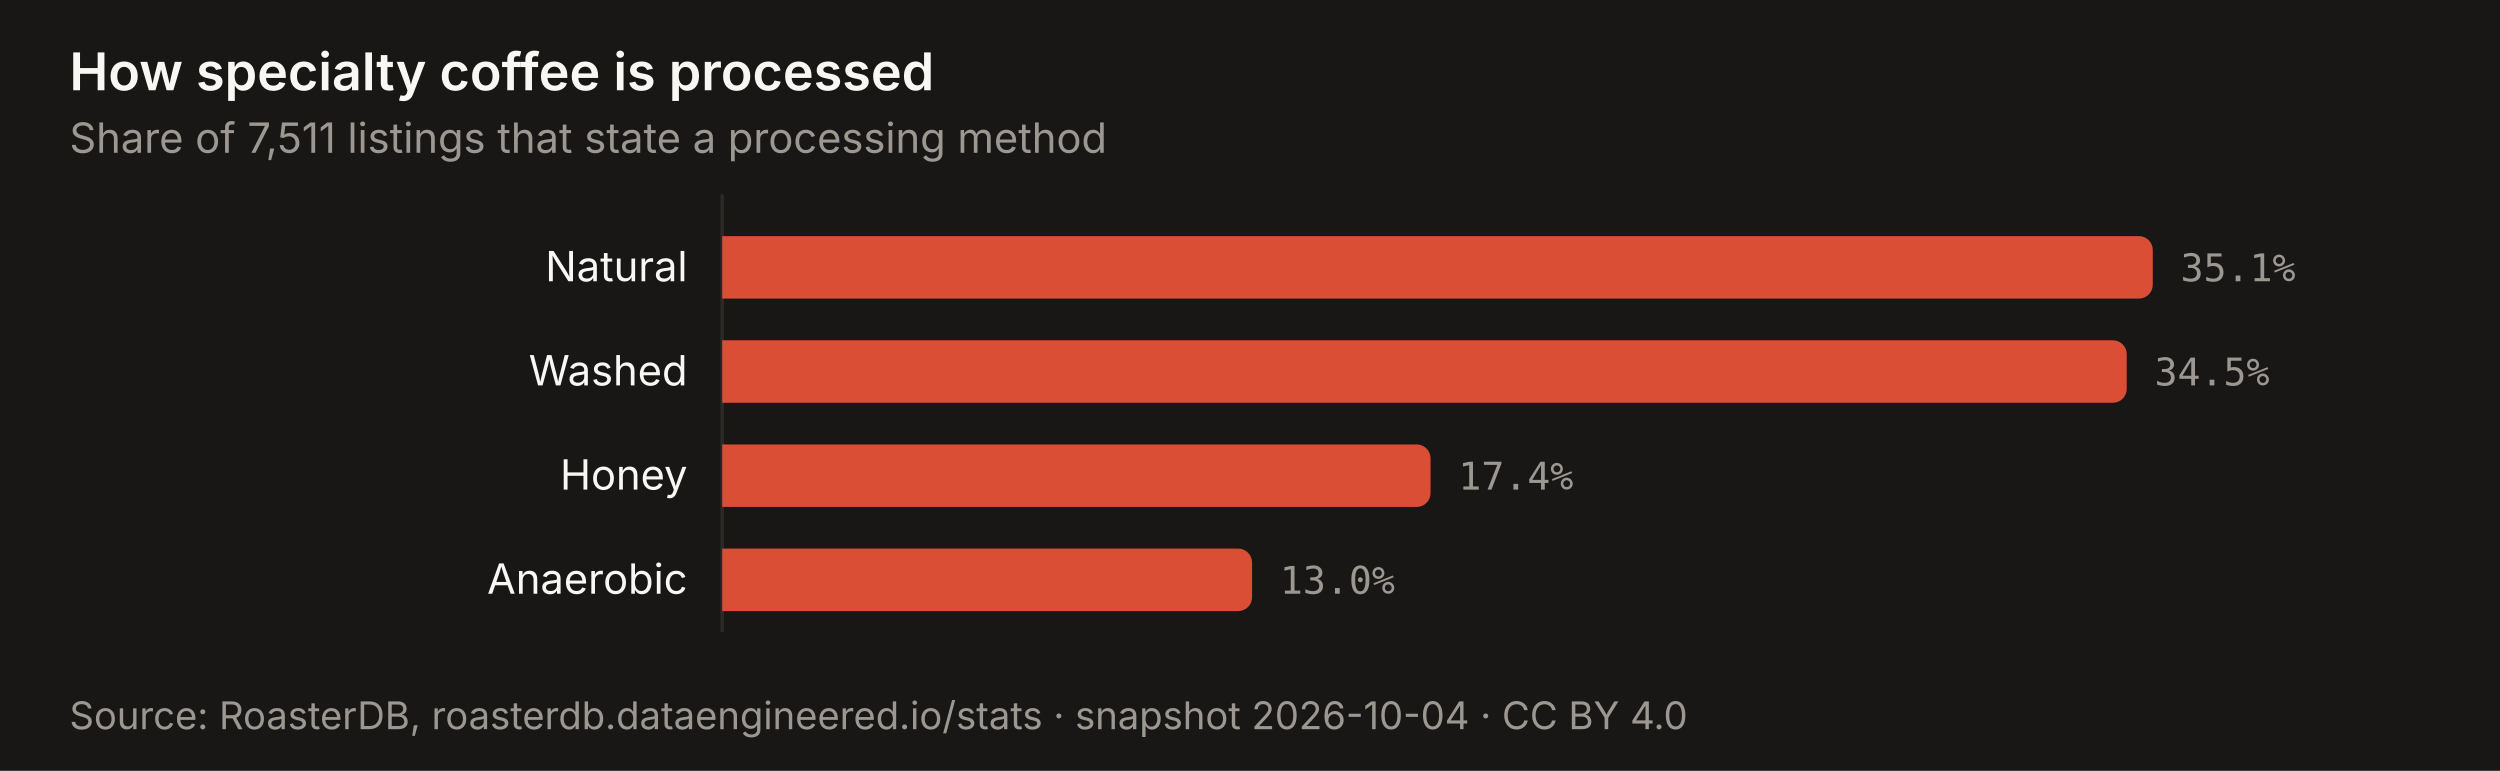
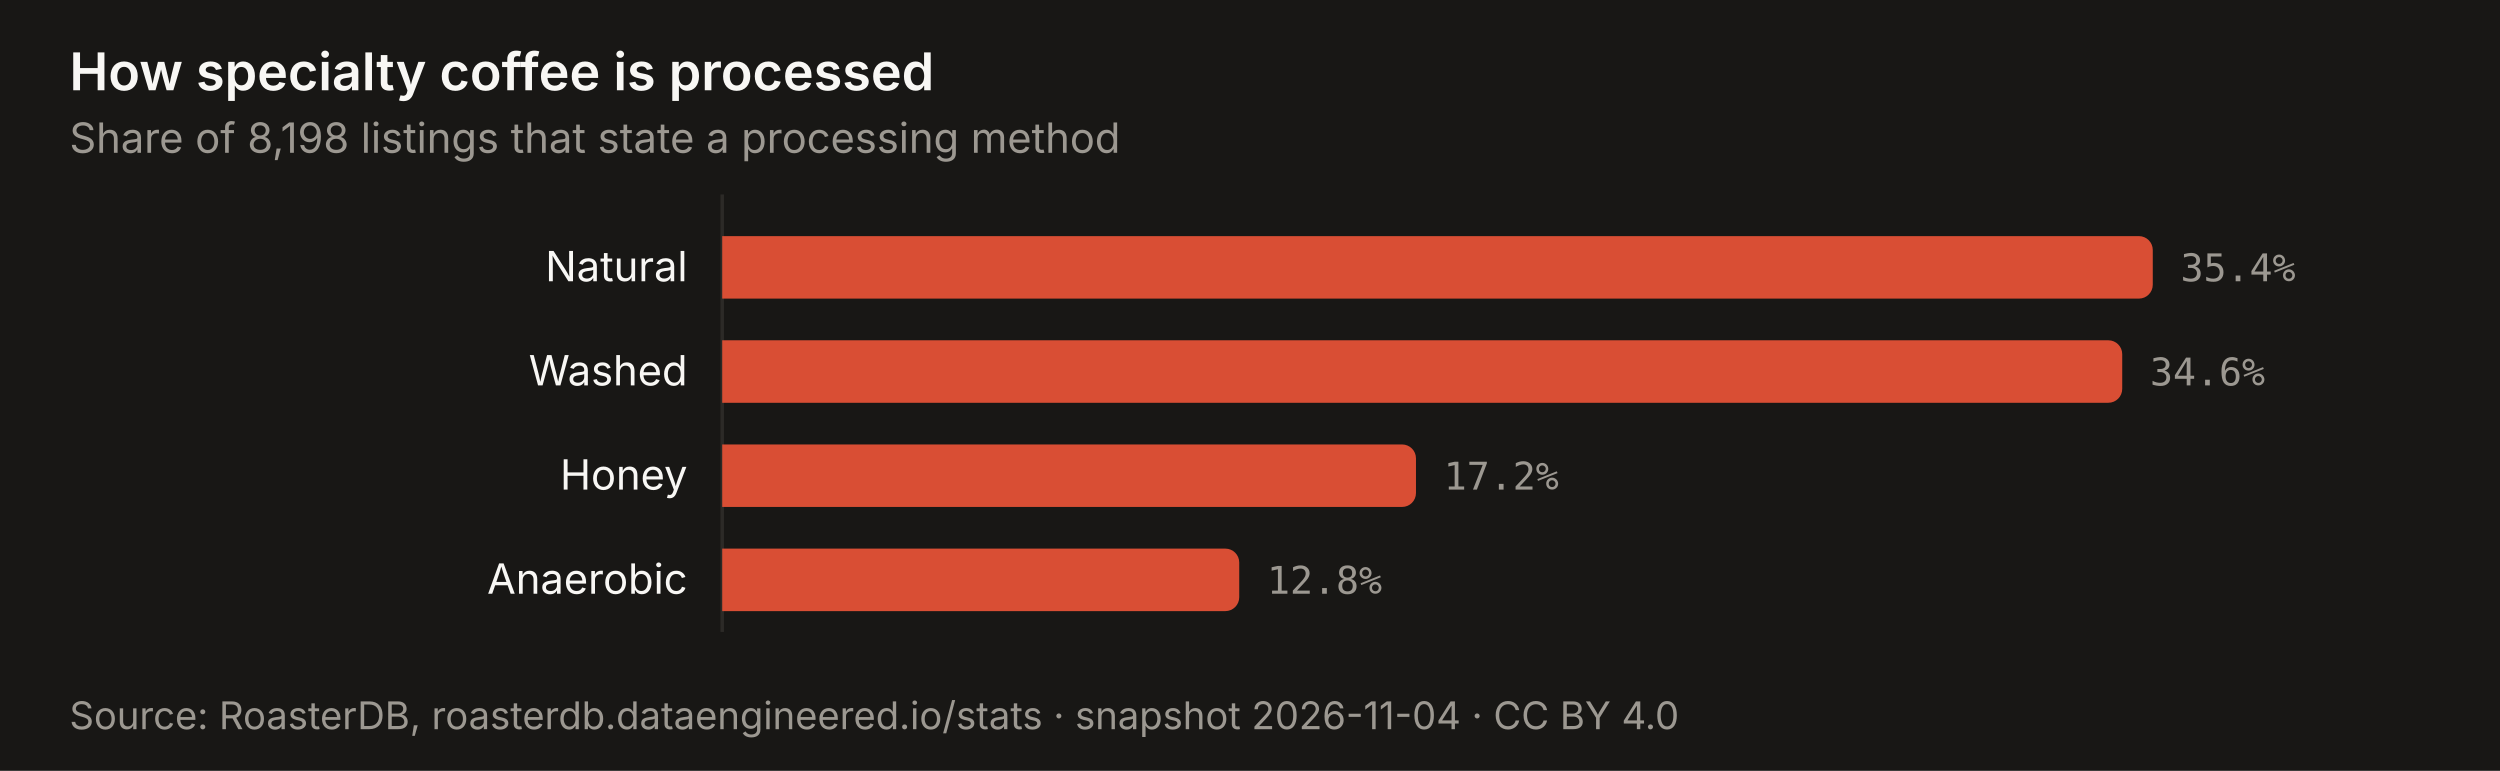
<svg xmlns="http://www.w3.org/2000/svg" viewBox="0 0 720 222" width="720" height="222" role="img" aria-labelledby="t-process d-process" font-family="'Outfit', 'Inter', system-ui, -apple-system, 'Segoe UI', sans-serif" font-size="12">
  <rect width="720" height="222" fill="#181715" />
  <text x="20" y="26" font-size="15" font-weight="600" fill="#f8f7f4">How specialty coffee is processed</text>
-   <text x="20" y="44" font-size="12" fill="#9c9891">Share of 7,511 listings that state a processing method</text>
+   <text x="20" y="44" font-size="12" fill="#9c9891">Share of 8,198 listings that state a processing method</text>
  <line x1="208" y1="56" x2="208" y2="182" stroke="#2c2a27" stroke-width="1" />
  <g>
    <rect x="0" y="62" width="720" height="30" fill="transparent" />
    <path d="M208 68.0 h408.0 a4 4 0 0 1 4 4 v10 a4 4 0 0 1 -4 4 h-408.0 z" fill="#d94e34" />
    <text x="198" y="81.0" text-anchor="end" fill="#f8f7f4">Natural</text>
-     <text x="628.0" y="81.0" fill="#9c9891" font-family="'JetBrains Mono', ui-monospace, Menlo, Consolas, monospace" font-size="11">35.1%</text>
+     <text x="628.0" y="81.0" fill="#9c9891" font-family="'JetBrains Mono', ui-monospace, Menlo, Consolas, monospace" font-size="11">35.4%</text>
  </g>
  <g>
    <rect x="0" y="92" width="720" height="30" fill="transparent" />
-     <path d="M208 98.0 h400.5 a4 4 0 0 1 4 4 v10 a4 4 0 0 1 -4 4 h-400.5 z" fill="#d94e34" />
+     <path d="M208 98.0 h399.2 a4 4 0 0 1 4 4 v10 a4 4 0 0 1 -4 4 h-399.2 z" fill="#d94e34" />
    <text x="198" y="111.0" text-anchor="end" fill="#f8f7f4">Washed</text>
-     <text x="620.5" y="111.0" fill="#9c9891" font-family="'JetBrains Mono', ui-monospace, Menlo, Consolas, monospace" font-size="11">34.5%</text>
+     <text x="619.2" y="111.0" fill="#9c9891" font-family="'JetBrains Mono', ui-monospace, Menlo, Consolas, monospace" font-size="11">34.6%</text>
  </g>
  <g>
    <rect x="0" y="122" width="720" height="30" fill="transparent" />
-     <path d="M208 128.0 h200.0 a4 4 0 0 1 4 4 v10 a4 4 0 0 1 -4 4 h-200.0 z" fill="#d94e34" />
+     <path d="M208 128.0 h195.8 a4 4 0 0 1 4 4 v10 a4 4 0 0 1 -4 4 h-195.8 z" fill="#d94e34" />
    <text x="198" y="141.0" text-anchor="end" fill="#f8f7f4">Honey</text>
-     <text x="420.0" y="141.0" fill="#9c9891" font-family="'JetBrains Mono', ui-monospace, Menlo, Consolas, monospace" font-size="11">17.4%</text>
+     <text x="415.8" y="141.0" fill="#9c9891" font-family="'JetBrains Mono', ui-monospace, Menlo, Consolas, monospace" font-size="11">17.2%</text>
  </g>
  <g>
    <rect x="0" y="152" width="720" height="30" fill="transparent" />
-     <path d="M208 158.0 h148.6 a4 4 0 0 1 4 4 v10 a4 4 0 0 1 -4 4 h-148.6 z" fill="#d94e34" />
+     <path d="M208 158.0 h144.9 a4 4 0 0 1 4 4 v10 a4 4 0 0 1 -4 4 h-144.9 z" fill="#d94e34" />
    <text x="198" y="171.0" text-anchor="end" fill="#f8f7f4">Anaerobic</text>
-     <text x="368.6" y="171.0" fill="#9c9891" font-family="'JetBrains Mono', ui-monospace, Menlo, Consolas, monospace" font-size="11">13.0%</text>
+     <text x="364.9" y="171.0" fill="#9c9891" font-family="'JetBrains Mono', ui-monospace, Menlo, Consolas, monospace" font-size="11">12.8%</text>
  </g>
-   <text x="20" y="210" font-size="11" fill="#9c9891">Source: RoasterDB, roasterdb.dataengineered.io/stats · snapshot 2026-10-04 · CC BY 4.0</text>
+   <text x="20" y="210" font-size="11" fill="#9c9891">Source: RoasterDB, roasterdb.dataengineered.io/stats · snapshot 2026-11-04 · CC BY 4.0</text>
</svg>
